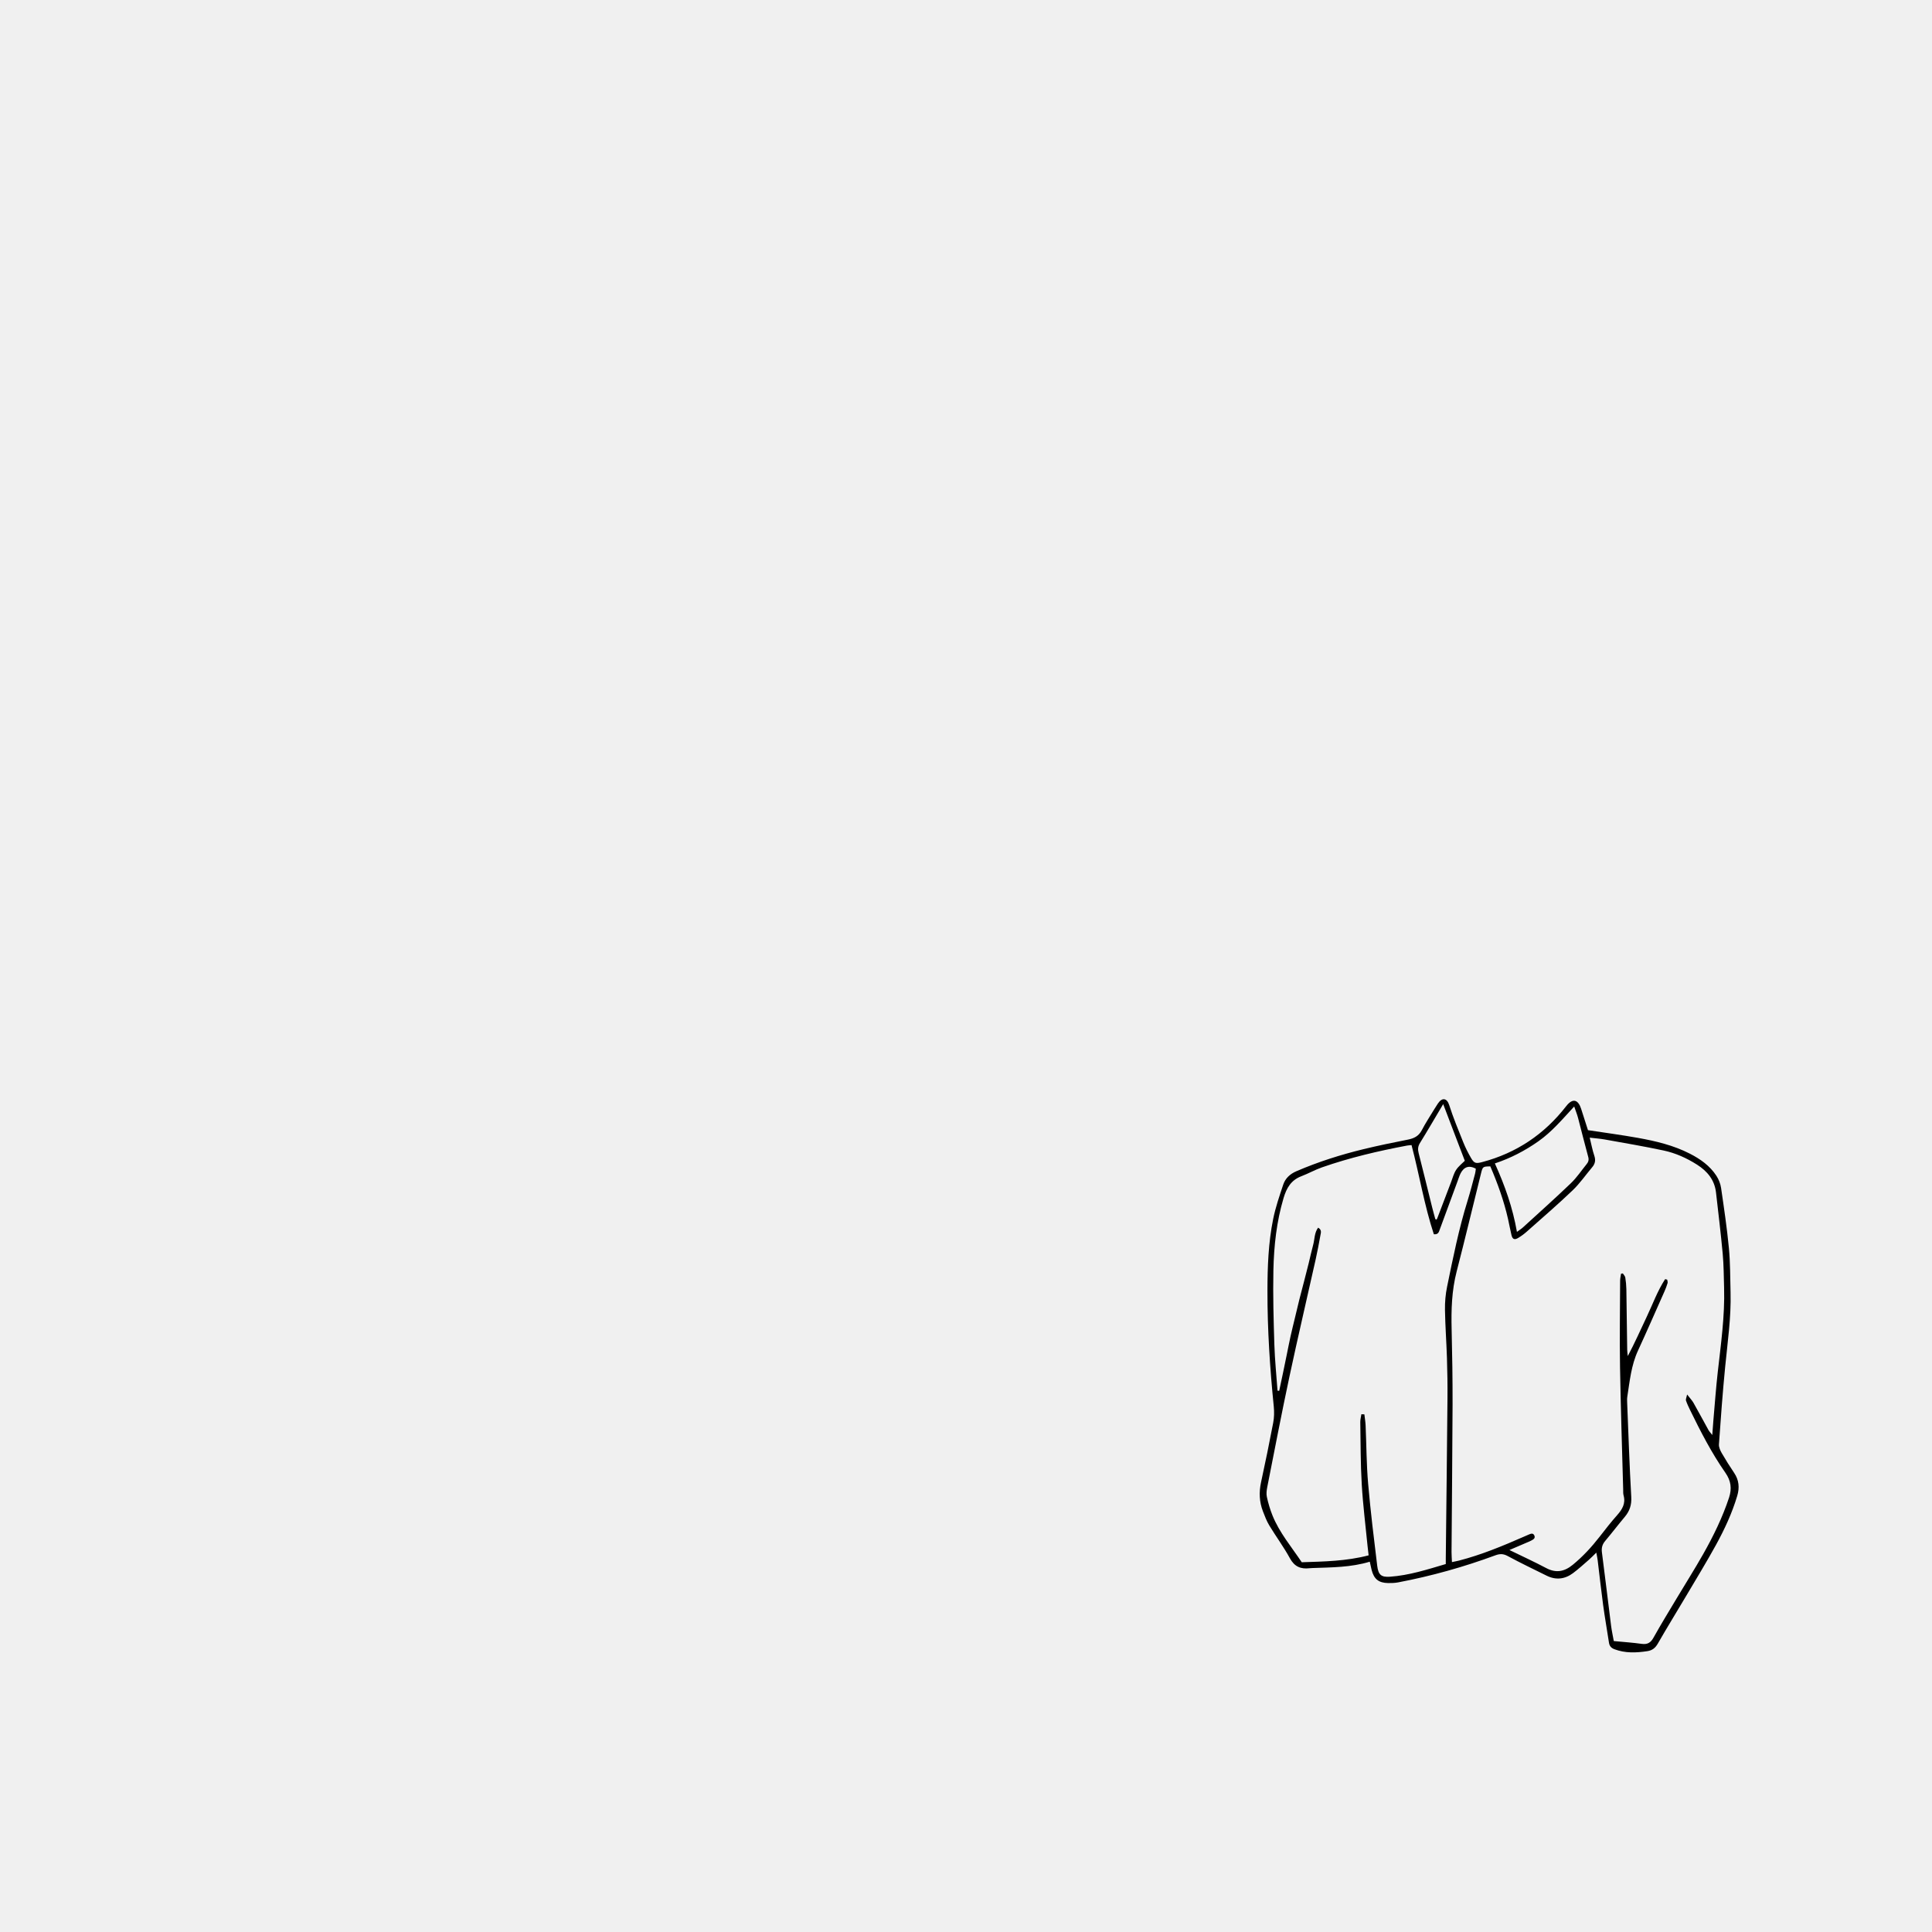
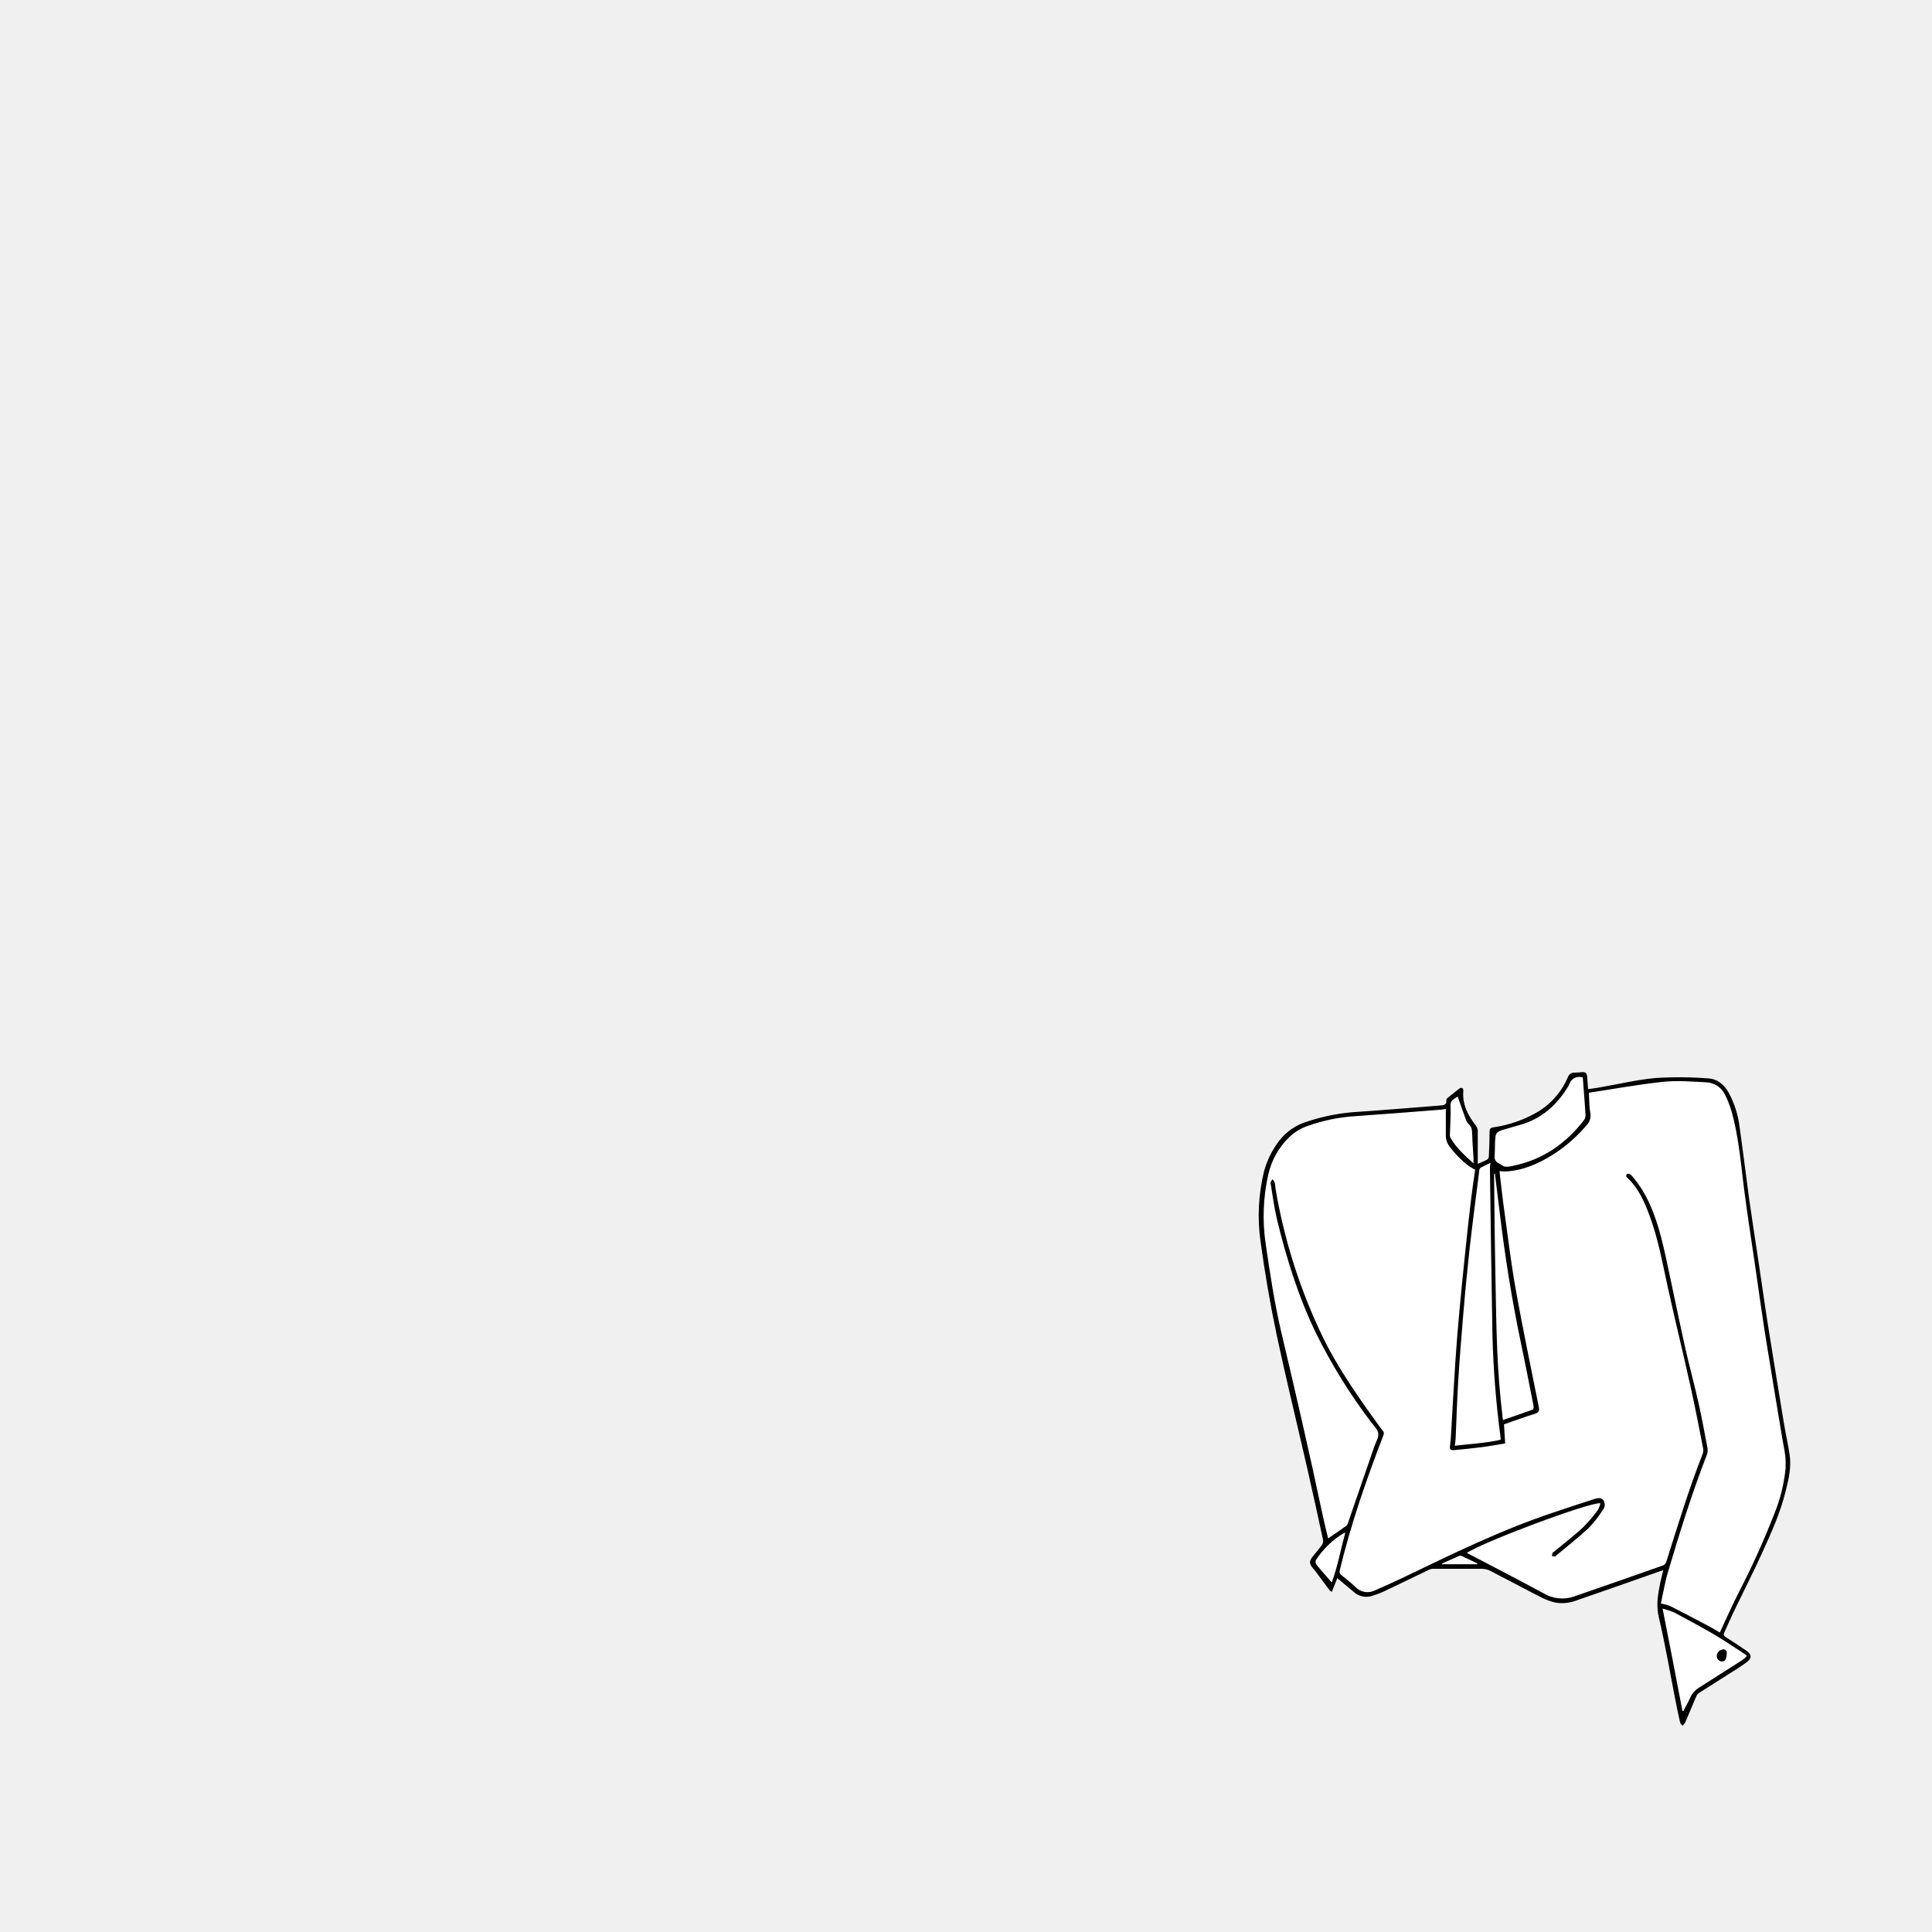
- <svg xmlns="http://www.w3.org/2000/svg" id="_블라우스" data-name="블라우스" viewBox="0 0 595.2 595.2">
-   <path id="_선" data-name="선" d="M489.19,348.17c5.32,.81,10.39,1.48,15.41,2.38,5.51,.99,10.95,2.28,15.99,4.86,3.25,1.66,6.18,3.73,8.19,6.82,.71,1.1,1.25,2.44,1.44,3.74,.9,6.17,1.82,12.34,2.41,18.54,.43,4.53,.39,9.1,.51,13.65,.21,7.7-.92,15.3-1.66,22.93-.78,7.95-1.36,15.92-1.92,23.89-.06,.86,.4,1.86,.85,2.65,1.2,2.08,2.47,4.11,3.82,6.1,1.51,2.23,1.72,4.56,.97,7.09-1.58,5.32-3.91,10.32-6.56,15.15-2.89,5.25-6.02,10.36-9.07,15.52-2.93,4.95-5.96,9.84-8.82,14.83-.79,1.37-1.69,2.12-3.26,2.36-3.43,.52-6.79,.66-10.11-.59-1.04-.39-1.54-.99-1.7-2.04-.59-3.87-1.27-7.72-1.8-11.6-.62-4.59-1.12-9.2-1.68-13.8-.08-.68-.24-1.35-.42-2.33-.89,.87-1.53,1.55-2.24,2.17-1.63,1.41-3.22,2.88-4.94,4.16-2.51,1.87-5.27,2.19-8.13,.77-4.01-1.99-8.05-3.91-11.98-6.04-1.35-.73-2.4-.74-3.79-.23-9.75,3.6-19.74,6.4-29.96,8.34-1.01,.19-2.07,.23-3.1,.21-2.91-.05-4.37-1.23-5.09-4.09-.19-.77-.35-1.54-.56-2.49-5.81,1.76-11.71,1.74-17.58,1.95-.32,.01-.64,.02-.96,.06-2.7,.32-4.64-.46-6.06-3.06-1.9-3.49-4.3-6.72-6.36-10.13-.82-1.36-1.39-2.88-1.96-4.36-1.12-2.91-1.24-5.88-.57-8.95,1.32-6.09,2.58-12.19,3.74-18.31,.31-1.62,.34-3.34,.18-4.98-1.19-11.86-1.97-23.74-1.95-35.65,.01-7.43,.28-14.88,1.77-22.19,.73-3.58,1.93-7.07,3.09-10.55,.65-1.95,2.09-3.28,4.07-4.13,6.7-2.89,13.62-5.08,20.69-6.8,4.5-1.09,9.04-2.03,13.58-2.92,1.92-.37,3.38-1.06,4.34-2.9,1.18-2.27,2.6-4.4,3.92-6.59,.33-.55,.68-1.08,1.03-1.61,1.32-2,2.81-1.73,3.5,.44,1.24,3.88,2.8,7.65,4.32,11.43,.68,1.7,1.52,3.35,2.44,4.93,.95,1.62,1.5,1.71,3.39,1.21,10.58-2.79,19.21-8.61,25.87-17.2,2.22-2.87,3.82-1.75,4.63,.8,.7,2.2,1.41,4.4,2.11,6.59Zm23.79,45.89c.21,.06,.42,.11,.64,.17,.05,.35,.21,.73,.12,1.04-.25,.84-.56,1.67-.91,2.47-2.73,6.13-5.41,12.28-8.22,18.38-2.08,4.51-2.53,9.37-3.28,14.17-.1,.63-.06,1.28-.04,1.92,.39,9.66,.71,19.32,1.26,28.97,.14,2.44-.49,4.33-1.99,6.12-2.05,2.44-3.98,4.98-6.04,7.42-.89,1.06-1.19,2.12-1.01,3.51,.98,7.52,1.87,15.06,2.82,22.59,.2,1.56,.54,3.09,.84,4.75,3.02,.29,5.81,.47,8.57,.86,1.78,.25,2.78-.33,3.65-1.89,2.3-4.11,4.76-8.14,7.18-12.18,2.71-4.53,5.53-8.98,8.13-13.57,3.15-5.57,5.96-11.3,7.97-17.4,.92-2.8,.61-5.19-1.12-7.67-4.26-6.11-7.66-12.72-10.92-19.41-.45-.93-.9-1.88-1.23-2.86-.11-.34,.14-.81,.36-1.84,.89,1.15,1.52,1.8,1.96,2.57,1.58,2.78,3.07,5.6,4.63,8.4,.23,.42,.58,.76,1.16,1.51,.14-1.83,.22-3.18,.34-4.52,.43-4.93,.79-9.88,1.34-14.8,.97-8.65,2.21-17.28,1.96-26.02-.1-3.51-.11-7.04-.43-10.54-.58-6.28-1.35-12.55-2.06-18.82-.44-3.89-2.67-6.57-5.86-8.6-3.2-2.03-6.64-3.58-10.33-4.36-6.01-1.28-12.07-2.3-18.12-3.39-1.39-.25-2.81-.34-4.6-.56,.52,2.1,.84,3.88,1.42,5.58,.47,1.39,.24,2.48-.66,3.54-2.01,2.38-3.79,4.98-6.03,7.12-4.56,4.36-9.35,8.48-14.07,12.67-.83,.74-1.74,1.42-2.7,1.99-1.15,.69-1.77,.39-2.07-.91-.38-1.63-.69-3.28-1.05-4.91-1.27-5.62-3.22-11.01-5.46-16.23-2.28,.05-2.34,.04-2.86,2.14-2.51,10.08-4.91,20.18-7.51,30.23-1.52,5.88-1.7,11.82-1.55,17.83,.19,7.75,.31,15.5,.29,23.25-.05,15.11-.22,30.21-.32,45.32,0,1,.08,2,.13,3.14,.93-.2,1.55-.3,2.16-.46,6.91-1.78,13.47-4.51,19.98-7.36,.51-.22,1.02-.45,1.54-.67,.61-.26,1.29-.53,1.67,.23,.46,.9-.28,1.29-.93,1.63-.49,.26-1.01,.47-1.53,.69-1.58,.68-3.16,1.35-5.18,2.22,4.06,1.98,7.76,3.67,11.34,5.57,3.04,1.61,5.61,1.08,8.16-1.01,3.11-2.55,5.81-5.47,8.27-8.64,1.76-2.27,3.53-4.54,5.43-6.68,1.56-1.77,2.65-3.57,1.97-6.04-.17-.6-.11-1.27-.13-1.91-.34-12.54-.76-25.08-.97-37.62-.15-8.87,0-17.74,.03-26.61,0-.73,.18-1.46,.28-2.18,.19-.03,.37-.06,.56-.09,.26,.42,.68,.82,.75,1.27,.19,1.18,.31,2.38,.33,3.57,.11,6.23,.17,12.46,.26,18.69,0,.64,.12,1.29,.18,1.93,2.14-4.01,3.89-8.01,5.77-11.96,1.87-3.92,3.34-8.06,5.72-11.72Zm-93.55,41.63c.3,.01,.6,.03,.9,.04,.13,1.14,.33,2.28,.38,3.42,.26,5.99,.26,12,.78,17.96,.73,8.43,1.77,16.83,2.79,25.23,.34,2.84,1.25,3.59,3.91,3.41,5.92-.41,11.53-2.23,17.22-3.91,0-.75,0-1.31,0-1.86,.18-16.38,.38-32.76,.52-49.14,.04-4.15-.03-8.31-.16-12.46-.16-4.95-.53-9.89-.61-14.83-.04-2.38,.17-4.81,.65-7.14,1.83-8.92,3.62-17.85,6.33-26.56,.85-2.74,1.56-5.54,2.3-8.31,.14-.51,.16-1.04,.22-1.5-2.73-1.47-4.2,.13-4.99,2.11-.24,.59-.43,1.2-.65,1.8-1.82,4.95-3.64,9.89-5.47,14.84-.27,.73-.43,1.59-1.82,1.45-2.94-8.92-4.45-18.29-6.87-27.47-.6,.07-1,.08-1.38,.15-8.88,1.67-17.66,3.73-26.2,6.71-2.18,.76-4.21,1.92-6.37,2.74-3.17,1.2-4.56,3.63-5.48,6.73-2.16,7.27-2.97,14.74-3.13,22.25-.16,7.66,.06,15.34,.3,23,.15,4.7,.64,9.38,.97,14.07,.17,.02,.35,.04,.52,.06,.39-1.84,.78-3.67,1.17-5.51,.39-1.88,.77-3.76,1.16-5.63,.39-1.88,.74-3.76,1.16-5.63,.41-1.87,.88-3.73,1.33-5.6,.46-1.94,.92-3.89,1.4-5.82,.47-1.86,.97-3.71,1.45-5.57,.48-1.86,.96-3.71,1.42-5.57s.85-3.74,1.36-5.59c.49-1.76,.35-3.75,1.54-5.35,1.18,.68,.85,1.55,.72,2.28-.45,2.52-.93,5.03-1.48,7.52-2.68,12.01-5.49,23.98-8.06,36.01-2.42,11.32-4.59,22.7-6.84,34.06-.2,1.01-.35,2.11-.13,3.09,.42,1.93,.99,3.86,1.73,5.7,2.14,5.31,5.85,9.67,9.02,14.42,6.85-.23,13.7-.32,20.6-2.13-.11-.92-.23-1.85-.32-2.79-.62-6.36-1.43-12.71-1.8-19.08-.38-6.38-.34-12.78-.45-19.17-.01-.81,.22-1.62,.34-2.43Zm47.9-56.18c.8-.59,1.35-.92,1.81-1.34,4.95-4.52,9.95-8.99,14.79-13.63,1.83-1.75,3.26-3.92,4.87-5.9,.52-.64,.75-1.28,.5-2.19-1.1-4-2.08-8.03-3.14-12.04-.29-1.11-.73-2.18-1.19-3.53-3.66,3.97-6.9,7.82-11.04,10.73-4.1,2.88-8.51,5.19-13.4,6.81,3.1,6.87,5.49,13.6,6.8,21.1Zm-25.16-3.94c.14,.06,.28,.11,.42,.17,.1-.22,.2-.44,.29-.66,1.39-3.65,2.78-7.3,4.17-10.94,.48-1.26,.82-2.63,1.55-3.74,.75-1.14,1.9-2.01,2.67-2.79-2.22-5.82-4.4-11.54-6.66-17.46-2.5,4.2-4.77,8.12-7.15,11.97-.65,1.05-.71,1.97-.41,3.13,1.43,5.56,2.77,11.13,4.16,16.7,.3,1.21,.65,2.41,.97,3.61Z" />
+ <svg xmlns="http://www.w3.org/2000/svg" id="블라우스_이미지" data-name="블라우스 이미지" viewBox="0 0 595.2 595.2">
+   <defs>
+     <style>.cls-1{fill:#fff;}</style>
+   </defs>
+   <g id="색">
+     <path class="cls-1" d="M451.83,478.46c4.85-3.34,37.73-15.67,41.14-15.32a7.48,7.48,0,0,1-.78,2.06,43.46,43.46,0,0,1-4.55,5.37c-2.78,2.57-5.8,4.89-8.71,7.31-.25.21-.58.36-.72.62a2.87,2.87,0,0,0-.14.95,5.35,5.35,0,0,0,.88.06c.18,0,.34-.21.49-.34,3.31-2.76,6.73-5.41,9.87-8.35a32.57,32.57,0,0,0,4.34-5.53,2.59,2.59,0,0,0,.3-3c-.78-1.06-2-.71-3-.39-4.22,1.34-8.41,2.76-12.62,4.16-16,5.34-31.14,12.78-46.32,20.09-2.81,1.35-5.66,2.59-8.51,3.85a5.09,5.09,0,0,1-6.05-1.1c-1.36-1.29-2.84-2.44-4.3-3.62a1.3,1.3,0,0,1-.46-1.55c3.39-14.2,8.21-27.94,13.43-41.55.4-1.06-.25-1.38-.7-2-1.89-2.58-3.77-5.17-5.59-7.79-5.07-7.34-9.93-14.85-13.6-23a170.75,170.75,0,0,1-13.29-42.76c-.13-.75-.14-1.52-.32-2.25a3.86,3.86,0,0,0-.69-1.06c-.2.4-.63.85-.57,1.21.62,3.78,1.12,7.59,2,11.31,2.93,12,6.6,23.8,12,34.93a170.19,170.19,0,0,0,16.87,27.27c.86,1.15,2.12,2.3,2.3,3.57s-.75,2.7-1.21,4.05q-4,11.71-8.07,23.43a2.28,2.28,0,0,1-.66,1.09c-1.78,1.28-3.59,2.5-5.51,3.81-.6-2.56-1.23-5.06-1.77-7.58-4-19-8.39-37.86-12.84-56.73-2-8.69-3.33-17.56-4.62-26.4a58.12,58.12,0,0,1,.83-21.55,22.94,22.94,0,0,1,6.38-11.32,15.32,15.32,0,0,1,5.63-3.47,53.75,53.75,0,0,1,15-3.06c8.51-.59,17-1.27,25.54-1.93.71,0,1.41-.18,2.12-.28,0,2.7,0,5.28,0,7.86a5.53,5.53,0,0,0,1.16,3.73,29.4,29.4,0,0,0,6.06,6.09,17.12,17.12,0,0,0,1.82,1.05c-.39,2.8-.85,5.63-1.19,8.47q-1,8.33-1.84,16.65c-.63,6-1.25,12-1.79,18-.5,5.45-.95,10.9-1.31,16.35-.51,7.73-.91,15.47-1.37,23.2-.06.91-.21,1.81-.29,2.72s.52,1.07,1.23,1c2.78-.28,5.56-.53,8.33-.89,2.44-.31,4.87-.76,7.46-1.18l-.36-5.88c3.19-1.1,6.36-2.26,9.59-3.28,1.2-.38,1.36-.94,1.13-2.09-2.4-12-4.9-23.92-7.06-35.94-1.46-8.12-2.43-16.33-3.57-24.51-.52-3.67-.91-7.37-1.35-11-.05-.43-.06-.87-.08-1.19a17,17,0,0,0,1.84.1c5.46-.26,10.24-2.45,14.78-5.3a46,46,0,0,0,10.22-9,4.13,4.13,0,0,0,1.06-3.85c-.29-1.91-.28-3.88-.42-6.1,7.68-1.16,15.25-2.56,22.88-3.36,4.38-.47,8.86-.07,13.28.15a6.71,6.71,0,0,1,5.83,3.87,29.27,29.27,0,0,1,1.92,4.88c2.26,7.82,2.87,15.91,3.9,23.94,1,7.87,2.25,15.72,3.39,23.57,1,6.87,1.94,13.75,3,20.61,1.66,10.44,3.44,20.86,5.15,31.29.56,3.42,1.6,6.78,1.34,10.29a49.65,49.65,0,0,1-3.52,14.49,252.77,252.77,0,0,1-11,24.32c-1.76,3.41-3.3,6.92-4.93,10.39-.27.57-.53,1.15-.85,1.85-1-.57-1.83-1.12-2.73-1.6-4.16-2.2-8.32-4.41-12.52-6.53a13.84,13.84,0,0,0-2.92-.79c.72-3.25,1.25-6.57,2.2-9.76,3.64-12.24,7.44-24.44,12.07-36.36a4.45,4.45,0,0,0,0-2.26c-.88-4.62-1.72-9.26-2.76-13.85-1.29-5.72-2.86-11.37-4.13-17.1-2.09-9.42-4-18.9-6.06-28.32-1.57-7-3.42-14-7.3-20.18a44.33,44.33,0,0,0-2.9-3.94,2.31,2.31,0,0,0-1.1-.65.77.77,0,0,0-.66.34.81.81,0,0,0,.14.73c3.73,3.41,5.6,7.92,7.26,12.5,2.42,6.65,3.68,13.62,5.19,20.52,2.34,10.76,5,21.45,7.36,32.2,1.36,6.11,2.52,12.27,3.73,18.42a3.1,3.1,0,0,1-.17,1.62c-4.28,10.9-7.67,22.1-11.2,33.25a1.82,1.82,0,0,1-.94,1.07q-13.71,4.85-27.46,9.59a11.19,11.19,0,0,1-9.44-1C467.63,486.66,459.75,482.61,451.83,478.46Z" />
+     <path class="cls-1" d="M459.16,358.26c-.07.88-.16,1.39-.15,1.9.25,17.12.47,34.25.78,51.38A296.48,296.48,0,0,0,462.31,443c0,.12,0,.24,0,.55-4.55,1.07-9.24,1.25-14.13,1.85.11-.92.24-1.64.27-2.36.26-5.82.42-11.65.78-17.46.43-7,1-13.93,1.58-20.89s1.25-13.75,2-20.61c.88-7.84,1.91-15.67,2.9-23.51,0-.29.16-.71.37-.83C457.05,359.24,458,358.8,459.16,358.26Z" />
+     <path class="cls-1" d="M460.55,361.61c.52,4.19,1.05,8.37,1.55,12.56,1.58,13.11,3.66,26.14,6.36,39.07,1.38,6.64,2.71,13.29,4,19.94.07.34-.05,1-.24,1.08-3,1.1-6,2.12-9.22,3.24-.24-2.17-.45-4.05-.65-5.94-1.43-13.88-1.42-27.82-1.71-41.74-.18-8.78-.23-17.56-.34-26.35,0-.62,0-1.24,0-1.87Z" />
+     <path class="cls-1" d="M487.62,331.9l.26,3.53c.2,2.66.44,5.32.58,8a2.63,2.63,0,0,1-.45,1.65c-5.58,7.22-12.65,12.17-21.69,14.05a8,8,0,0,1-2.6.3c-.67-.08-1.26-.69-1.93-1a2.11,2.11,0,0,1-1.33-2.36c.15-2,0-4.08.28-6.09.12-1.09,1.2-1.6,2.22-1.9,1.76-.52,3.51-1,5.27-1.52,6.64-1.84,11.37-6.08,14.88-11.84a1.34,1.34,0,0,0,.17-.31C484,332.4,485.28,331.42,487.62,331.9Z" />
+     <path class="cls-1" d="M518.27,527.09c-2-10.42-4-20.85-6.12-31.52a23.56,23.56,0,0,1,3.67,1.23c4.26,2.27,8.5,4.57,12.67,7,2.89,1.69,5.65,3.61,8.46,5.43.36.23.69.51,1.24.92a15.65,15.65,0,0,1-1.56,1.34c-4.47,2.86-9,5.69-13.42,8.55a6.64,6.64,0,0,0-2.58,3.05c-.61,1.4-1.4,2.72-2.11,4.08ZM532,509.34a1,1,0,0,0-1.07-1.21,2.13,2.13,0,0,0-2,2,1.68,1.68,0,0,0,1.56,1.77C531.49,511.89,531.88,511.25,532,509.34Z" />
+     <path class="cls-1" d="M449.07,337.79c.84,2.38,1.66,4.77,2.54,7.13a3.34,3.34,0,0,0,.87,1.41c1.12.95,1,2.16,1.08,3.45.06,2.38.27,4.76.4,7.14,0,.39,0,.78,0,1.51-2.8-2.57-5.43-4.85-7.15-8a1.48,1.48,0,0,1-.15-.69c.08-3,.33-6,.2-9.07C446.79,338.75,448.27,338.48,449.07,337.79Z" />
+     <path class="cls-1" d="M414.43,472.2c-1.42,5.11-2.27,10.29-4.15,15.33-1.72-2-3.28-3.72-4.75-5.53a1.46,1.46,0,0,1-.15-1.35A26.23,26.23,0,0,1,414,472.3,1.69,1.69,0,0,1,414.43,472.2Z" />
+     <path class="cls-1" d="M455.08,481.9H444.3l-.07-.21c1.79-.8,3.59-1.61,5.39-2.39a1,1,0,0,1,.68.05c1.62.75,3.23,1.53,4.84,2.3Z" />
+   </g>
+   <g id="선">
+     <path d="M551.31,448c-.53-3.35-1.26-6.66-1.81-10q-2.5-15.17-4.93-30.36c-1.08-6.85-2-13.73-3.06-20.59-.88-5.92-1.82-11.83-2.65-17.76-1-7.35-1.89-14.71-2.93-22.06a29.58,29.58,0,0,0-3.39-10.65c-1.4-2.44-3.46-4.2-6.24-4.35a116.14,116.14,0,0,0-16.26-.12c-6,.54-11.86,2-17.79,3-1,.17-1.92.29-3,.44-.11-1.41-.19-2.59-.28-3.78s-.54-1.57-1.68-1.46c-.71.07-1.43.15-2.15.15a2,2,0,0,0-2.13,1.43,22.94,22.94,0,0,1-8.77,10.35A37.71,37.71,0,0,1,460,347.32c-.83.13-1.11.47-1.1,1.35,0,2.51-.11,5-.22,7.54a1.33,1.33,0,0,1-.47,1c-.86.48-1.79.83-2.95,1.34,0-3.36,0-6.54,0-9.71a2.87,2.87,0,0,0-.59-2.07c-2.42-3.16-4.25-6.57-3.85-10.76a1,1,0,0,0-.32-.8,1,1,0,0,0-.85.09c-1.28,1-2.52,2-3.75,3a.83.83,0,0,0-.32.62c.19,1.56-.93,1.59-2,1.67-8.23.65-16.46,1.34-24.7,1.9a61.4,61.4,0,0,0-16.07,3,17.26,17.26,0,0,0-8.61,5.8,27,27,0,0,0-4.81,9.69,57.29,57.29,0,0,0-1.06,21.42c1.31,9.48,2.9,18.94,4.87,28.3,2.94,13.89,6.34,27.69,9.5,41.53,1.69,7.39,3.31,14.8,4.91,22.21a2.25,2.25,0,0,1-.4,1.57c-.9,1.26-1.95,2.43-2.9,3.66s-1,2,.05,3.33c.22.28.49.52.71.81,1.52,2,3,4.07,4.54,6.1a4.13,4.13,0,0,0,.68.53c.58-1.45,1.11-2.79,1.7-4.25,1.76,1.47,3.44,2.86,5.11,4.28a5.72,5.72,0,0,0,5.71,1.15,26.32,26.32,0,0,0,3.47-1.31c4.62-2.19,9.21-4.43,13.82-6.64a3.25,3.25,0,0,1,1.35-.37c5,0,10.06,0,15.09,0a6.21,6.21,0,0,1,2.61.65c5.26,2.7,10.46,5.51,15.72,8.19a18.66,18.66,0,0,0,4.47,1.61,12.61,12.61,0,0,0,6.7-.83c8.3-2.84,16.58-5.78,24.86-8.68l1.51-.51c-.34,1.44-.68,2.65-.93,3.89-.69,3.49-1.34,6.84-.45,10.57,2,8.49,3.46,17.12,5.14,25.69.44,2.27.91,4.53,1.43,6.78.08.35.49.63.75,1a4.93,4.93,0,0,0,.82-1c1.17-2.71,2.28-5.45,3.44-8.16a2.3,2.3,0,0,1,.81-.94c2.85-1.83,5.73-3.63,8.58-5.45,2.08-1.33,4.22-2.58,6.17-4.08,1.63-1.25,1.49-2.37-.2-3.52-2.07-1.42-4.18-2.81-6.3-4.15-.64-.4-.79-.74-.46-1.44,1-2.09,1.87-4.24,2.87-6.32,3-6.22,6.16-12.37,9-18.66,2.72-6,5.43-12,7-18.45C551.09,455.63,551.92,451.88,551.31,448Zm-90.85-91.93c.15-2,0-4.08.28-6.09.12-1.09,1.2-1.6,2.22-1.9,1.76-.52,3.51-1,5.27-1.52,6.64-1.84,11.37-6.08,14.88-11.84a1.34,1.34,0,0,0,.17-.31c.68-2,2-3,4.34-2.52l.26,3.53c.2,2.66.44,5.32.58,8a2.63,2.63,0,0,1-.45,1.65c-5.58,7.22-12.65,12.17-21.69,14.05a8,8,0,0,1-2.6.3c-.67-.08-1.26-.69-1.93-1A2.11,2.11,0,0,1,460.46,356.08Zm.09,5.53c.52,4.19,1.05,8.37,1.55,12.56,1.58,13.11,3.66,26.14,6.36,39.07,1.38,6.64,2.71,13.29,4,19.94.07.34-.05,1-.24,1.08-3,1.1-6,2.12-9.22,3.24-.24-2.17-.45-4.05-.65-5.94-1.43-13.88-1.42-27.82-1.71-41.74-.18-8.78-.23-17.56-.34-26.35,0-.62,0-1.24,0-1.87Zm-4.82-1c0-.29.16-.71.37-.83.95-.53,1.94-1,3.06-1.51-.07.88-.16,1.39-.15,1.9.25,17.12.47,34.25.78,51.38A296.48,296.48,0,0,0,462.31,443c0,.12,0,.24,0,.55-4.55,1.07-9.24,1.25-14.13,1.85.11-.92.24-1.64.27-2.36.26-5.82.42-11.65.78-17.46.43-7,1-13.93,1.58-20.89s1.25-13.75,2-20.61C453.71,376.27,454.74,368.44,455.73,360.6Zm-8.86-19.89c-.08-2,1.4-2.23,2.2-2.92.84,2.38,1.66,4.77,2.54,7.13a3.34,3.34,0,0,0,.87,1.41c1.12.95,1,2.16,1.08,3.45.06,2.38.27,4.76.4,7.14,0,.39,0,.78,0,1.51-2.8-2.57-5.43-4.85-7.15-8a1.48,1.48,0,0,1-.15-.69C446.75,346.76,447,343.73,446.87,340.71ZM410.28,487.53c-1.72-2-3.28-3.72-4.75-5.53a1.46,1.46,0,0,1-.15-1.35A26.23,26.23,0,0,1,414,472.3a1.69,1.69,0,0,1,.47-.1C413,477.31,412.16,482.49,410.28,487.53Zm44.8-5.63H444.3l-.07-.21c1.79-.8,3.59-1.61,5.39-2.39a1,1,0,0,1,.68.05c1.62.75,3.23,1.53,4.84,2.3ZM537,509.23c.36.23.69.51,1.24.92a15.65,15.65,0,0,1-1.56,1.34c-4.47,2.86-9,5.69-13.42,8.55a6.64,6.64,0,0,0-2.58,3.05c-.61,1.4-1.4,2.72-2.11,4.08l-.25-.08c-2-10.42-4-20.85-6.12-31.52a23.56,23.56,0,0,1,3.67,1.23c4.26,2.27,8.5,4.57,12.67,7C531.38,505.49,534.14,507.41,537,509.23Zm13.14-57.34a49.65,49.65,0,0,1-3.52,14.49,252.77,252.77,0,0,1-11,24.32c-1.76,3.41-3.3,6.92-4.93,10.39-.27.57-.53,1.15-.85,1.85-1-.57-1.83-1.12-2.73-1.6-4.16-2.2-8.32-4.41-12.52-6.53a13.84,13.84,0,0,0-2.92-.79c.72-3.25,1.25-6.57,2.2-9.76,3.64-12.24,7.44-24.44,12.07-36.36a4.45,4.45,0,0,0,0-2.26c-.88-4.62-1.72-9.26-2.76-13.85-1.29-5.72-2.86-11.37-4.13-17.1-2.09-9.42-4-18.9-6.06-28.32-1.57-7-3.42-14-7.3-20.18a44.33,44.33,0,0,0-2.9-3.94,2.31,2.31,0,0,0-1.1-.65.77.77,0,0,0-.66.34.81.81,0,0,0,.14.73c3.73,3.41,5.6,7.92,7.26,12.5,2.42,6.65,3.68,13.62,5.19,20.52,2.34,10.76,5,21.45,7.36,32.2,1.36,6.11,2.52,12.27,3.73,18.42a3.1,3.1,0,0,1-.17,1.62c-4.28,10.9-7.67,22.1-11.2,33.25a1.82,1.82,0,0,1-.94,1.07q-13.71,4.85-27.46,9.59a11.19,11.19,0,0,1-9.44-1c-7.79-4.22-15.67-8.27-23.59-12.42,4.85-3.34,37.73-15.67,41.14-15.32a7.48,7.48,0,0,1-.78,2.06,43.46,43.46,0,0,1-4.55,5.37c-2.78,2.57-5.8,4.89-8.71,7.31-.25.21-.58.36-.72.62a2.87,2.87,0,0,0-.14.95,5.35,5.35,0,0,0,.88.06c.18,0,.34-.21.49-.34,3.31-2.76,6.73-5.41,9.87-8.35a32.57,32.57,0,0,0,4.34-5.53,2.59,2.59,0,0,0,.3-3c-.78-1.06-2-.71-3-.39-4.22,1.34-8.41,2.76-12.62,4.16-16,5.34-31.14,12.78-46.32,20.09-2.81,1.35-5.66,2.59-8.51,3.85a5.09,5.09,0,0,1-6.05-1.1c-1.36-1.29-2.84-2.44-4.3-3.62a1.3,1.3,0,0,1-.46-1.55c3.39-14.2,8.21-27.94,13.43-41.55.4-1.06-.25-1.38-.7-2-1.89-2.58-3.77-5.17-5.59-7.79-5.07-7.34-9.93-14.85-13.6-23a170.75,170.75,0,0,1-13.29-42.76c-.13-.75-.14-1.52-.32-2.25a3.86,3.86,0,0,0-.69-1.06c-.2.4-.63.85-.57,1.21.62,3.78,1.12,7.59,2,11.31,2.93,12,6.6,23.8,12,34.93a170.19,170.19,0,0,0,16.87,27.27c.86,1.15,2.12,2.3,2.3,3.57s-.75,2.7-1.21,4.05q-4,11.71-8.07,23.43a2.28,2.28,0,0,1-.66,1.09c-1.78,1.28-3.59,2.5-5.51,3.81-.6-2.56-1.23-5.06-1.77-7.58-4-19-8.39-37.86-12.84-56.73-2-8.69-3.33-17.56-4.62-26.4a58.12,58.12,0,0,1,.83-21.55,22.94,22.94,0,0,1,6.38-11.32,15.32,15.32,0,0,1,5.63-3.47,53.75,53.75,0,0,1,15-3.06c8.51-.59,17-1.27,25.54-1.93.71,0,1.41-.18,2.12-.28,0,2.7,0,5.28,0,7.86a5.53,5.53,0,0,0,1.16,3.73,29.4,29.4,0,0,0,6.06,6.09,17.12,17.12,0,0,0,1.82,1.05c-.39,2.8-.85,5.63-1.19,8.47q-1,8.33-1.84,16.65c-.63,6-1.25,12-1.79,18-.5,5.45-.95,10.9-1.31,16.35-.51,7.73-.91,15.47-1.37,23.2-.06.91-.21,1.81-.29,2.72s.52,1.07,1.23,1c2.78-.28,5.56-.53,8.33-.89,2.44-.31,4.87-.76,7.46-1.18l-.36-5.88c3.19-1.1,6.36-2.26,9.59-3.28,1.2-.38,1.36-.94,1.13-2.09-2.4-12-4.9-23.92-7.06-35.94-1.46-8.12-2.43-16.33-3.57-24.51-.52-3.67-.91-7.37-1.35-11-.05-.43-.06-.87-.08-1.19a17,17,0,0,0,1.84.1c5.46-.26,10.24-2.45,14.78-5.3a46,46,0,0,0,10.22-9,4.13,4.13,0,0,0,1.06-3.85c-.29-1.91-.28-3.88-.42-6.1,7.68-1.16,15.25-2.56,22.88-3.36,4.38-.47,8.86-.07,13.28.15a6.71,6.71,0,0,1,5.83,3.87,29.27,29.27,0,0,1,1.92,4.88c2.26,7.82,2.87,15.91,3.9,23.94,1,7.87,2.25,15.72,3.39,23.57,1,6.87,1.94,13.75,3,20.61,1.66,10.44,3.44,20.86,5.15,31.29C549.31,445,550.35,448.38,550.09,451.89Z" />
+     <path d="M530.41,511.86c1.08,0,1.47-.61,1.55-2.52a1,1,0,0,0-1.07-1.21,2.13,2.13,0,0,0-2,2A1.68,1.68,0,0,0,530.41,511.86Z" />
+   </g>
</svg>
